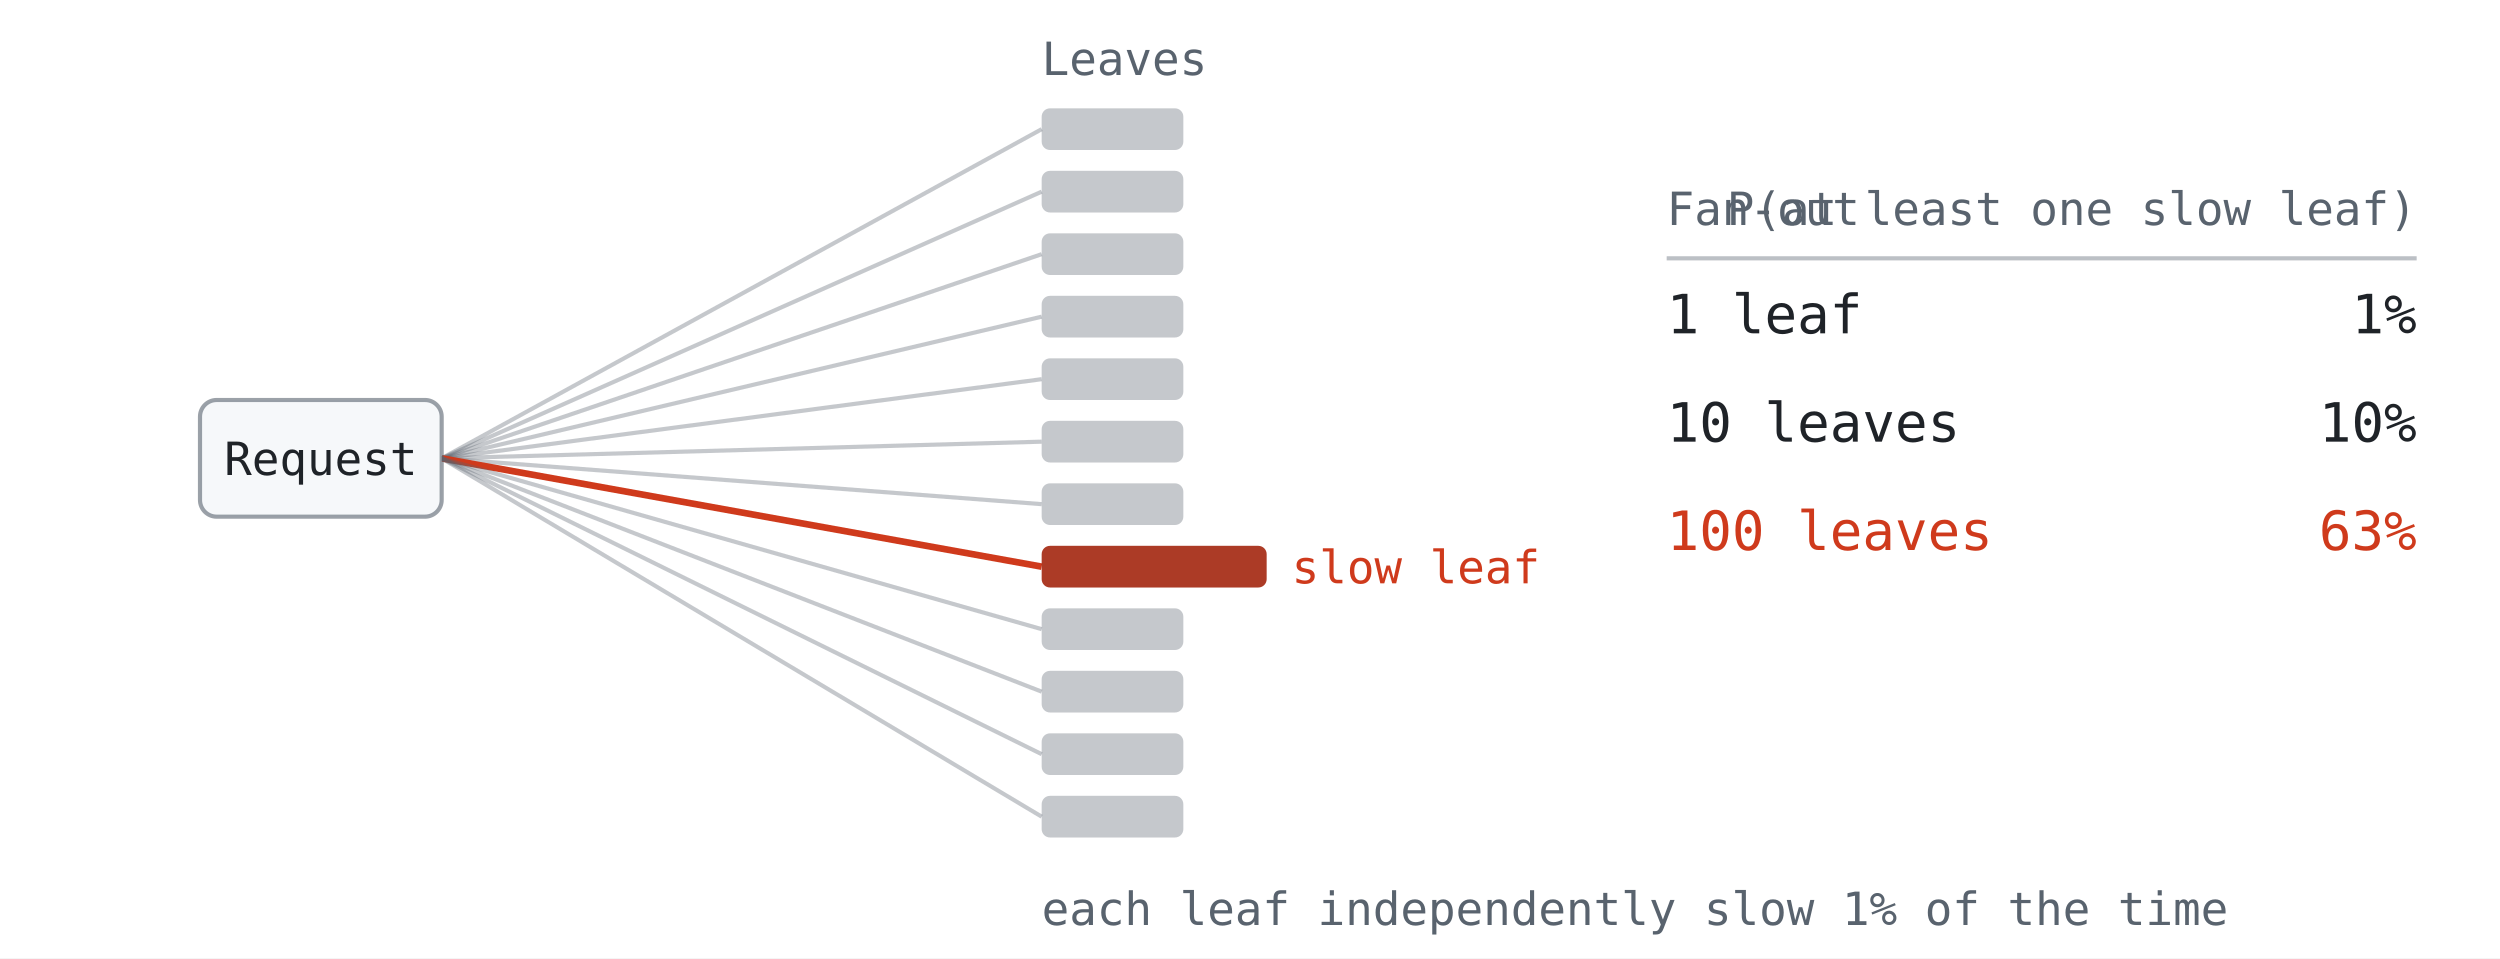
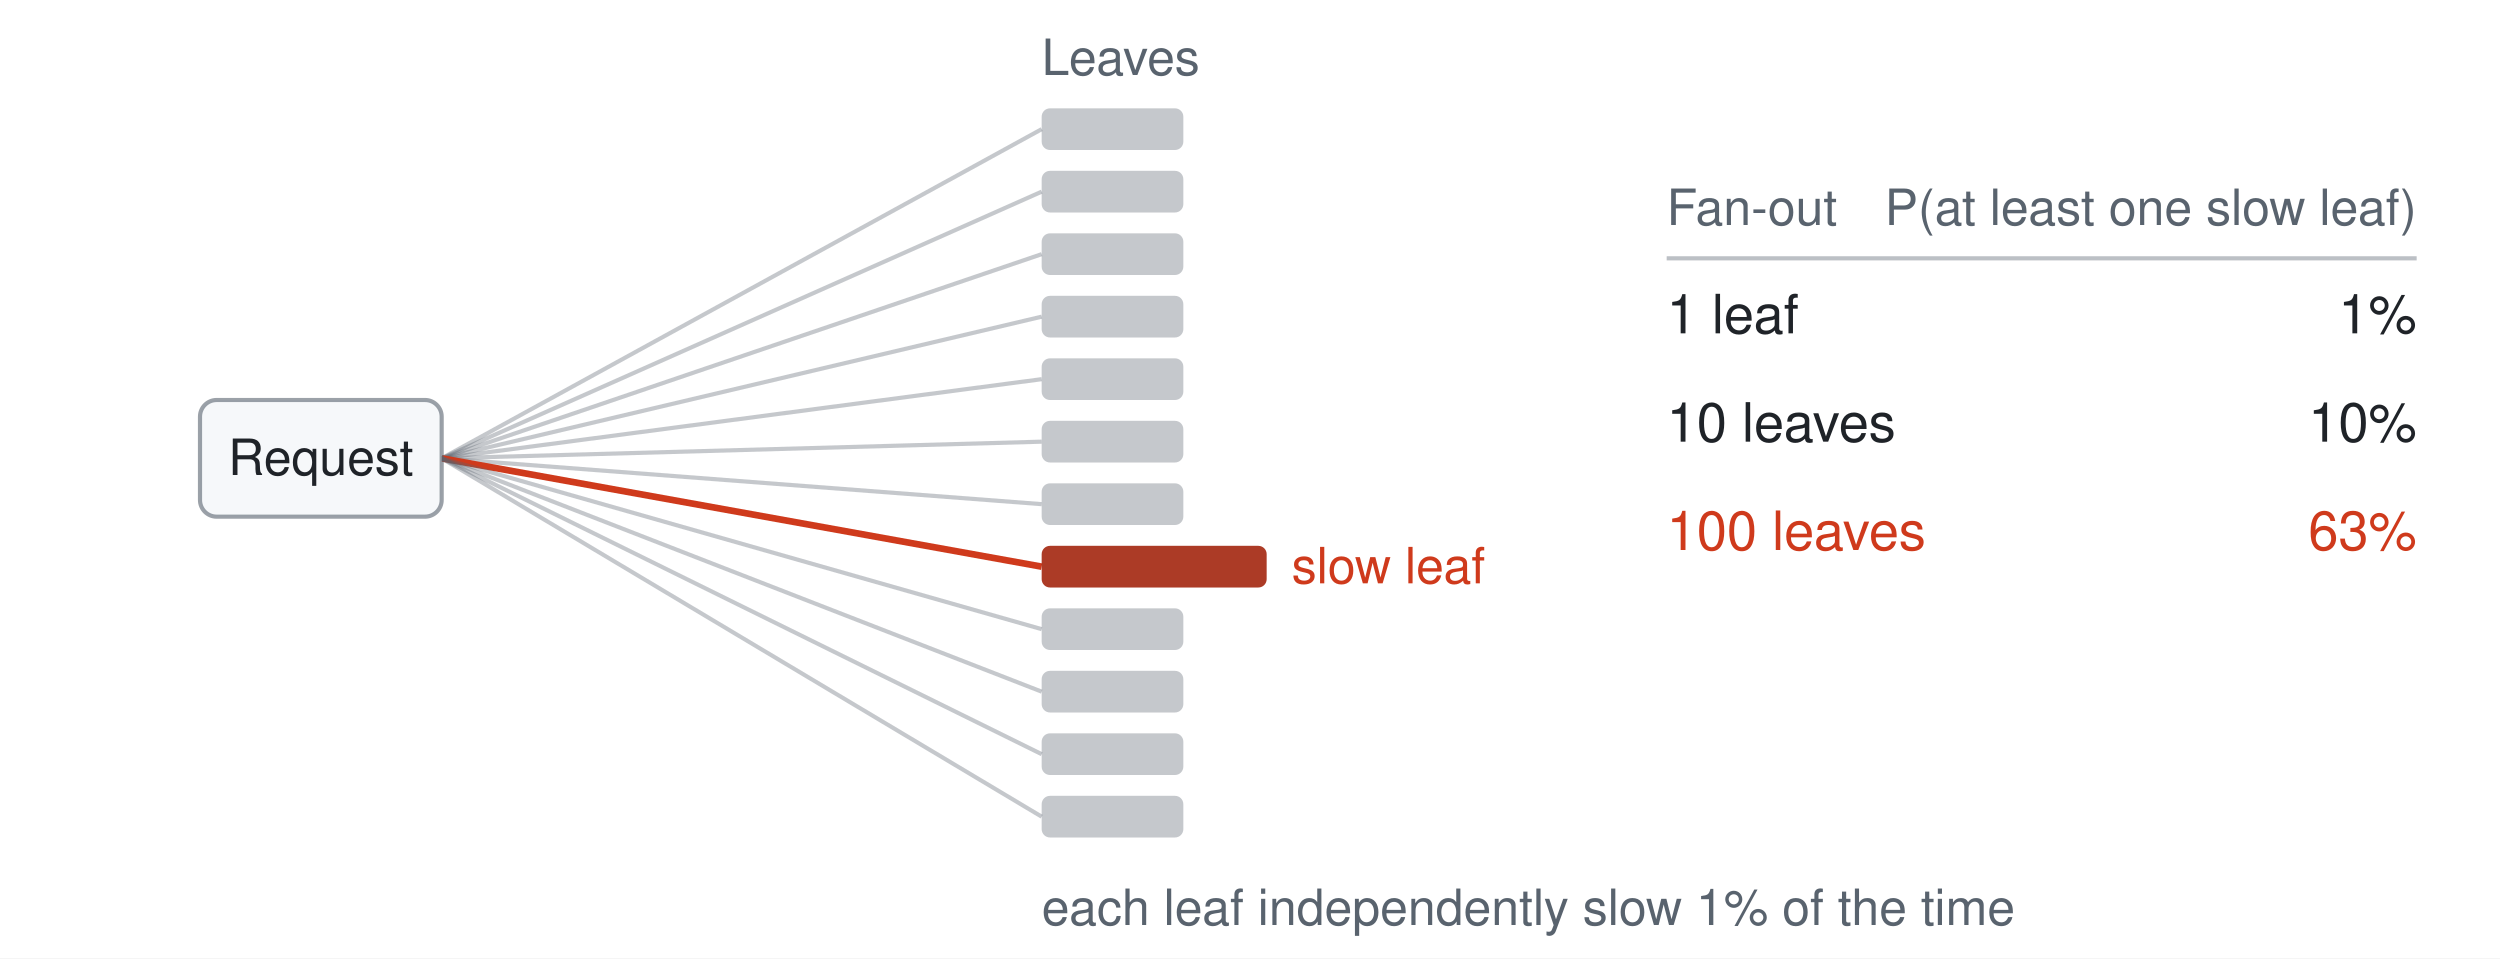
<svg xmlns="http://www.w3.org/2000/svg" width="600" height="230" viewBox="0 0 600 230" role="img">
  <rect width="600" height="230" fill="#ffffff" />
  <g>
    <line x1="106" y1="110" x2="250" y2="31" stroke="#59636e" stroke-opacity="0.35" stroke-width="1" />
    <rect x="250" y="26" width="34" height="10" rx="2" fill="#59636e" fill-opacity="0.35" />
  </g>
  <g>
    <line x1="106" y1="110" x2="250" y2="46" stroke="#59636e" stroke-opacity="0.35" stroke-width="1" />
    <rect x="250" y="41" width="34" height="10" rx="2" fill="#59636e" fill-opacity="0.35" />
  </g>
  <g>
    <line x1="106" y1="110" x2="250" y2="61" stroke="#59636e" stroke-opacity="0.35" stroke-width="1" />
    <rect x="250" y="56" width="34" height="10" rx="2" fill="#59636e" fill-opacity="0.35" />
  </g>
  <g>
    <line x1="106" y1="110" x2="250" y2="76" stroke="#59636e" stroke-opacity="0.35" stroke-width="1" />
    <rect x="250" y="71" width="34" height="10" rx="2" fill="#59636e" fill-opacity="0.35" />
  </g>
  <g>
    <line x1="106" y1="110" x2="250" y2="91" stroke="#59636e" stroke-opacity="0.35" stroke-width="1" />
    <rect x="250" y="86" width="34" height="10" rx="2" fill="#59636e" fill-opacity="0.35" />
  </g>
  <g>
    <line x1="106" y1="110" x2="250" y2="106" stroke="#59636e" stroke-opacity="0.35" stroke-width="1" />
    <rect x="250" y="101" width="34" height="10" rx="2" fill="#59636e" fill-opacity="0.35" />
  </g>
  <g>
    <line x1="106" y1="110" x2="250" y2="121" stroke="#59636e" stroke-opacity="0.35" stroke-width="1" />
    <rect x="250" y="116" width="34" height="10" rx="2" fill="#59636e" fill-opacity="0.35" />
  </g>
  <g>
    <line x1="106" y1="110" x2="250" y2="136" stroke="#cf3a1c" stroke-opacity="1" stroke-width="1.6" />
    <rect x="250" y="131" width="54" height="10" rx="2" fill="#a3260f" fill-opacity="0.9" />
  </g>
  <g>
    <line x1="106" y1="110" x2="250" y2="151" stroke="#59636e" stroke-opacity="0.35" stroke-width="1" />
    <rect x="250" y="146" width="34" height="10" rx="2" fill="#59636e" fill-opacity="0.35" />
  </g>
  <g>
    <line x1="106" y1="110" x2="250" y2="166" stroke="#59636e" stroke-opacity="0.35" stroke-width="1" />
    <rect x="250" y="161" width="34" height="10" rx="2" fill="#59636e" fill-opacity="0.35" />
  </g>
  <g>
    <line x1="106" y1="110" x2="250" y2="181" stroke="#59636e" stroke-opacity="0.35" stroke-width="1" />
    <rect x="250" y="176" width="34" height="10" rx="2" fill="#59636e" fill-opacity="0.35" />
  </g>
  <g>
    <line x1="106" y1="110" x2="250" y2="196" stroke="#59636e" stroke-opacity="0.35" stroke-width="1" />
    <rect x="250" y="191" width="34" height="10" rx="2" fill="#59636e" fill-opacity="0.35" />
  </g>
  <rect x="48" y="96" width="58" height="28" rx="4" fill="#f6f8fa" stroke="#59636e" stroke-opacity="0.6" />
-   <text x="77" y="114" text-anchor="middle" font-family="ui-monospace, SFMono-Regular, Menlo, monospace" font-size="11" fill="#1f2328">Request</text>
-   <text x="250" y="18" font-family="ui-monospace, SFMono-Regular, Menlo, monospace" font-size="11" fill="#59636e">Leaves</text>
-   <text x="310" y="140" font-family="ui-monospace, SFMono-Regular, Menlo, monospace" font-size="11" fill="#cf3a1c">slow leaf</text>
-   <text x="250" y="222" font-family="ui-monospace, SFMono-Regular, Menlo, monospace" font-size="11" fill="#59636e">each leaf independently slow 1% of the time</text>
+   <text x="77" y="114" text-anchor="middle" font-family="'Atkinson Hyperlegible Next', system-ui, -apple-system, 'Segoe UI', Helvetica, Arial, sans-serif" font-size="12" fill="#1f2328">Request</text>
+   <text x="250" y="18" font-family="'Atkinson Hyperlegible Next', system-ui, -apple-system, 'Segoe UI', Helvetica, Arial, sans-serif" font-size="12" fill="#59636e">Leaves</text>
+   <text x="310" y="140" font-family="'Atkinson Hyperlegible Next', system-ui, -apple-system, 'Segoe UI', Helvetica, Arial, sans-serif" font-size="12" fill="#cf3a1c">slow leaf</text>
+   <text x="250" y="222" font-family="'Atkinson Hyperlegible Next', system-ui, -apple-system, 'Segoe UI', Helvetica, Arial, sans-serif" font-size="12" fill="#59636e">each leaf independently slow 1% of the time</text>
  <g>
-     <text x="400" y="54" font-family="ui-monospace, SFMono-Regular, Menlo, monospace" font-size="11" fill="#59636e">Fan-out</text>
-     <text x="580" y="54" text-anchor="end" font-family="ui-monospace, SFMono-Regular, Menlo, monospace" font-size="11" fill="#59636e">P(at least one slow leaf)</text>
+     <text x="400" y="54" font-family="'Atkinson Hyperlegible Next', system-ui, -apple-system, 'Segoe UI', Helvetica, Arial, sans-serif" font-size="12" fill="#59636e">Fan-out</text>
+     <text x="580" y="54" text-anchor="end" font-family="'Atkinson Hyperlegible Next', system-ui, -apple-system, 'Segoe UI', Helvetica, Arial, sans-serif" font-size="12" fill="#59636e">P(at least one slow leaf)</text>
    <line x1="400" y1="62" x2="580" y2="62" stroke="#59636e" stroke-opacity="0.4" />
  </g>
  <g>
-     <text x="400" y="80" font-family="ui-monospace, SFMono-Regular, Menlo, monospace" font-size="13" fill="#1f2328">1 leaf</text>
-     <text x="580" y="80" text-anchor="end" font-family="ui-monospace, SFMono-Regular, Menlo, monospace" font-size="13" fill="#1f2328">1%</text>
+     <text x="400" y="80" font-family="'Atkinson Hyperlegible Next', system-ui, -apple-system, 'Segoe UI', Helvetica, Arial, sans-serif" font-size="13" fill="#1f2328">1 leaf</text>
+     <text x="580" y="80" text-anchor="end" font-family="'Atkinson Hyperlegible Next', system-ui, -apple-system, 'Segoe UI', Helvetica, Arial, sans-serif" font-size="13" fill="#1f2328">1%</text>
  </g>
  <g>
-     <text x="400" y="106" font-family="ui-monospace, SFMono-Regular, Menlo, monospace" font-size="13" fill="#1f2328">10 leaves</text>
-     <text x="580" y="106" text-anchor="end" font-family="ui-monospace, SFMono-Regular, Menlo, monospace" font-size="13" fill="#1f2328">10%</text>
+     <text x="400" y="106" font-family="'Atkinson Hyperlegible Next', system-ui, -apple-system, 'Segoe UI', Helvetica, Arial, sans-serif" font-size="13" fill="#1f2328">10 leaves</text>
+     <text x="580" y="106" text-anchor="end" font-family="'Atkinson Hyperlegible Next', system-ui, -apple-system, 'Segoe UI', Helvetica, Arial, sans-serif" font-size="13" fill="#1f2328">10%</text>
  </g>
  <g>
-     <text x="400" y="132" font-family="ui-monospace, SFMono-Regular, Menlo, monospace" font-size="13" fill="#cf3a1c">100 leaves</text>
-     <text x="580" y="132" text-anchor="end" font-family="ui-monospace, SFMono-Regular, Menlo, monospace" font-size="13" fill="#cf3a1c">63%</text>
+     <text x="400" y="132" font-family="'Atkinson Hyperlegible Next', system-ui, -apple-system, 'Segoe UI', Helvetica, Arial, sans-serif" font-size="13" fill="#cf3a1c">100 leaves</text>
+     <text x="580" y="132" text-anchor="end" font-family="'Atkinson Hyperlegible Next', system-ui, -apple-system, 'Segoe UI', Helvetica, Arial, sans-serif" font-size="13" fill="#cf3a1c">63%</text>
  </g>
</svg>
